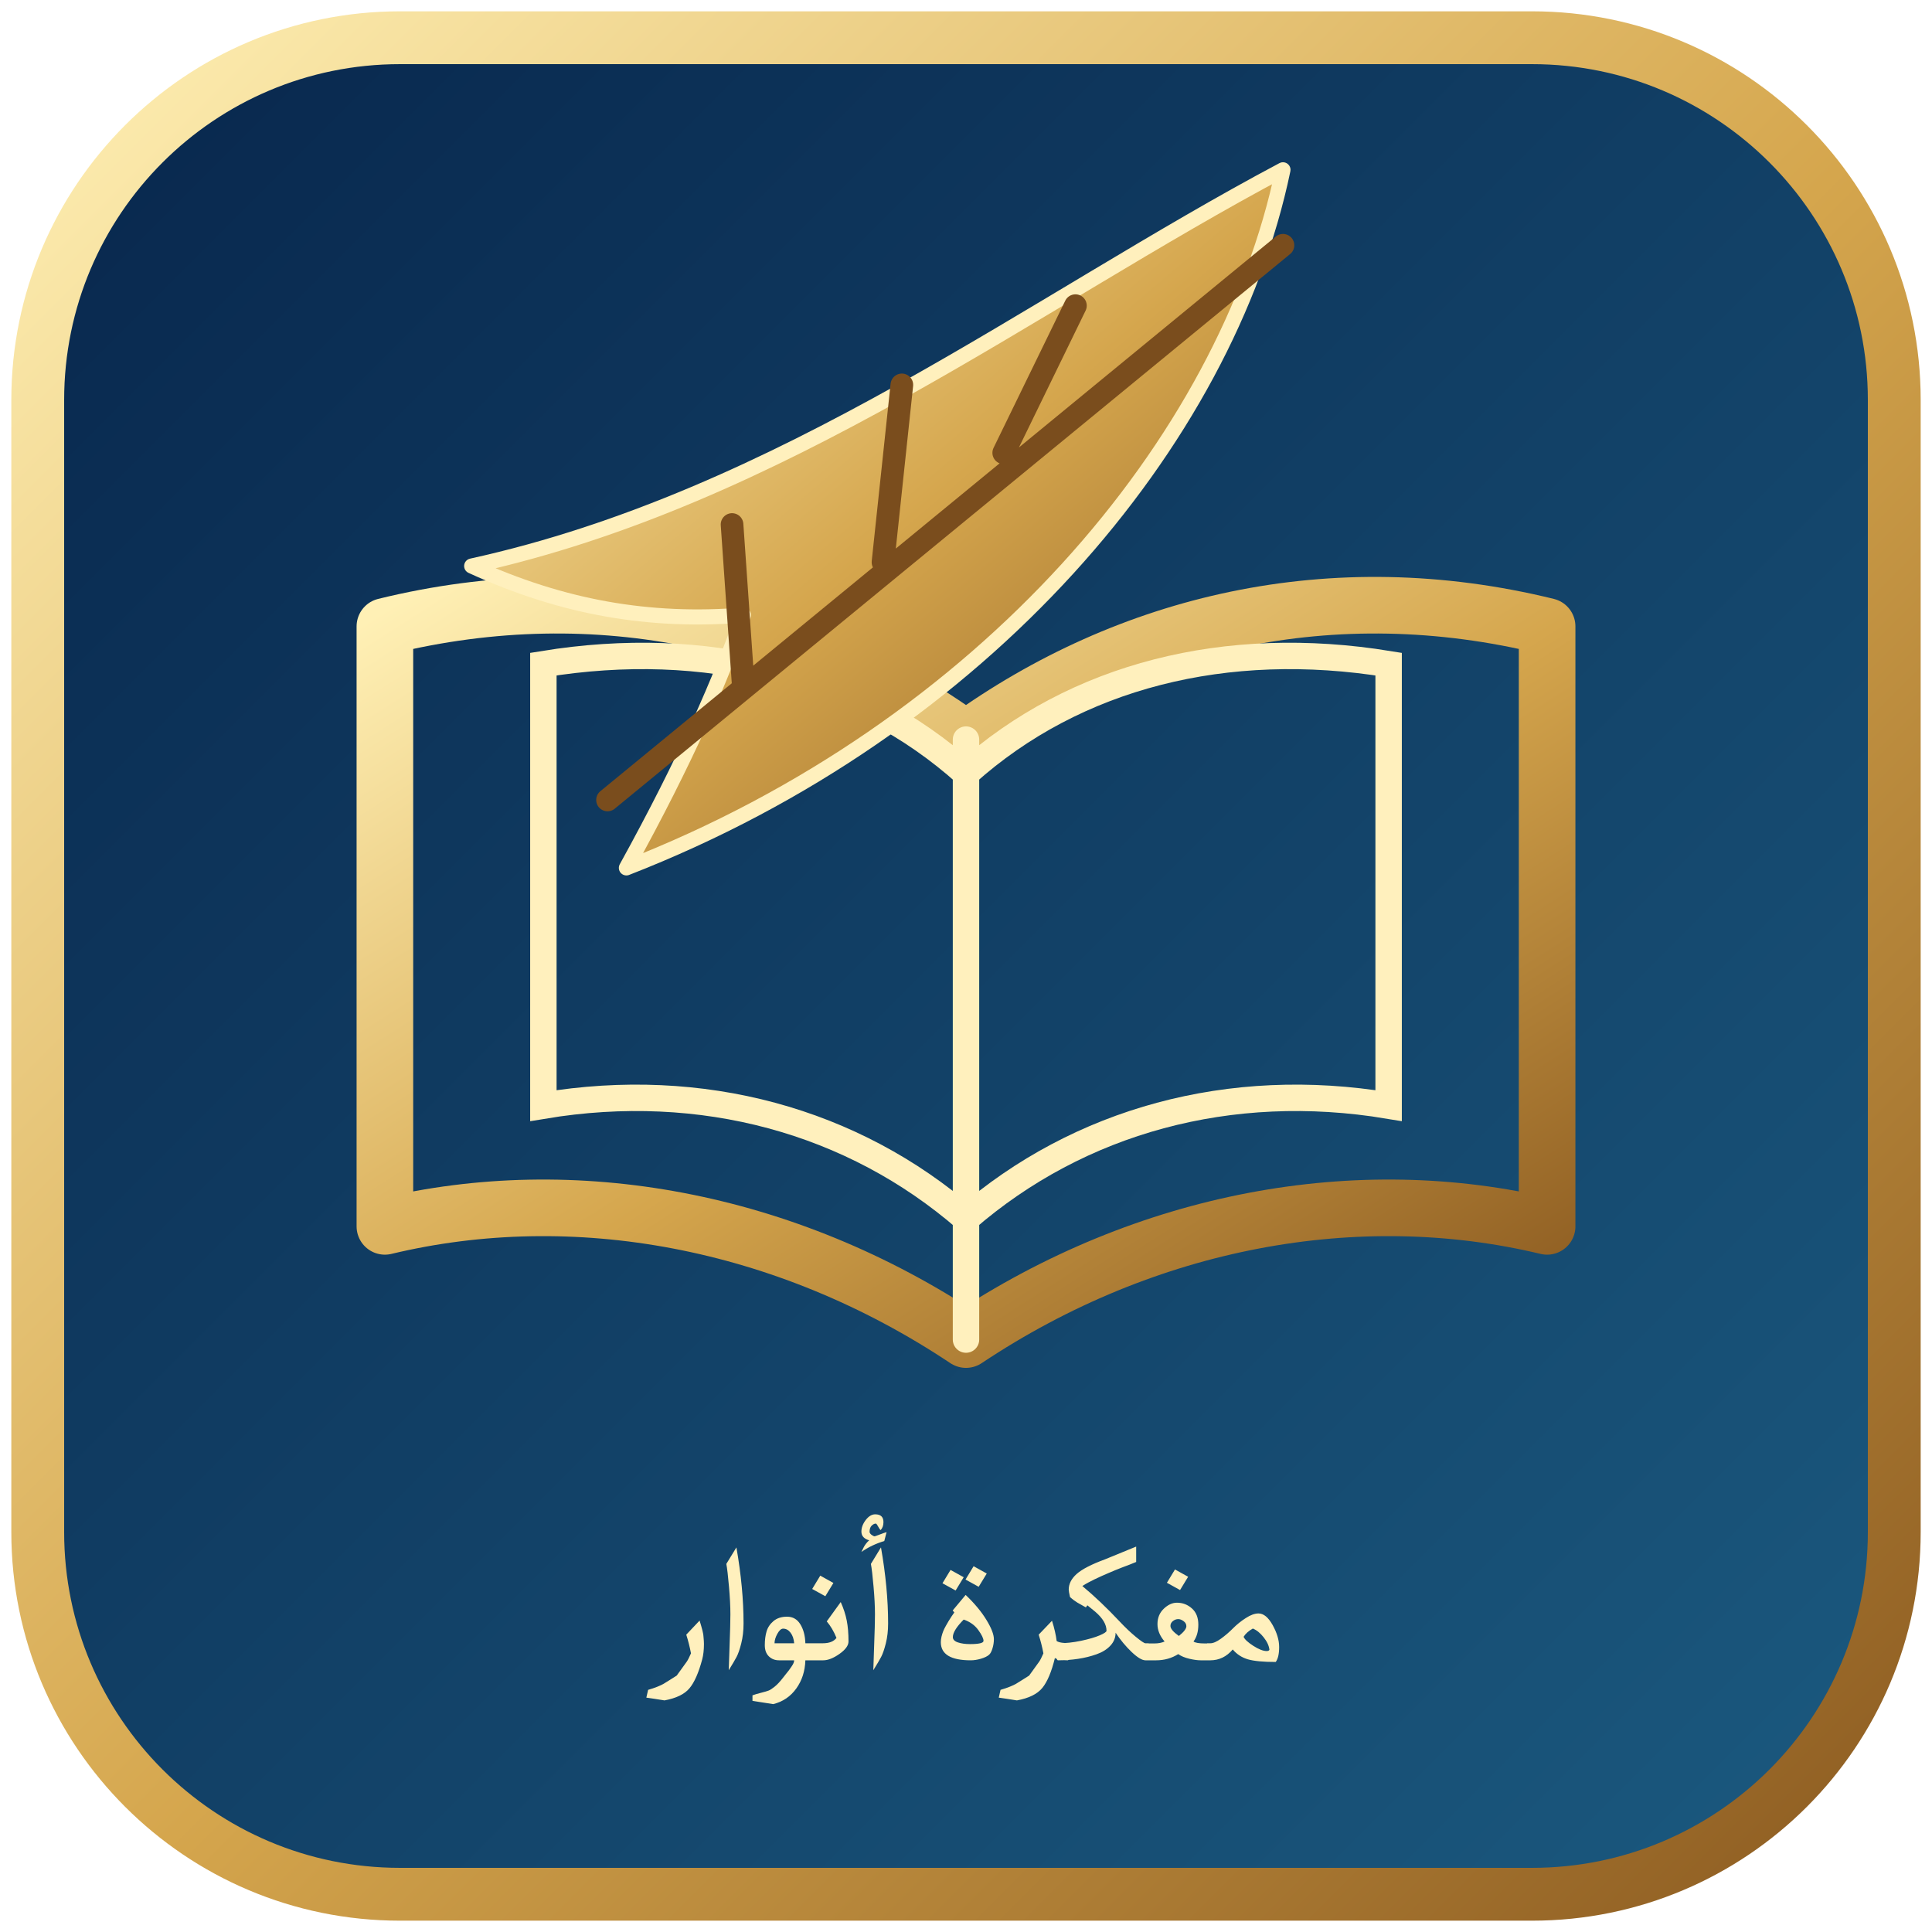
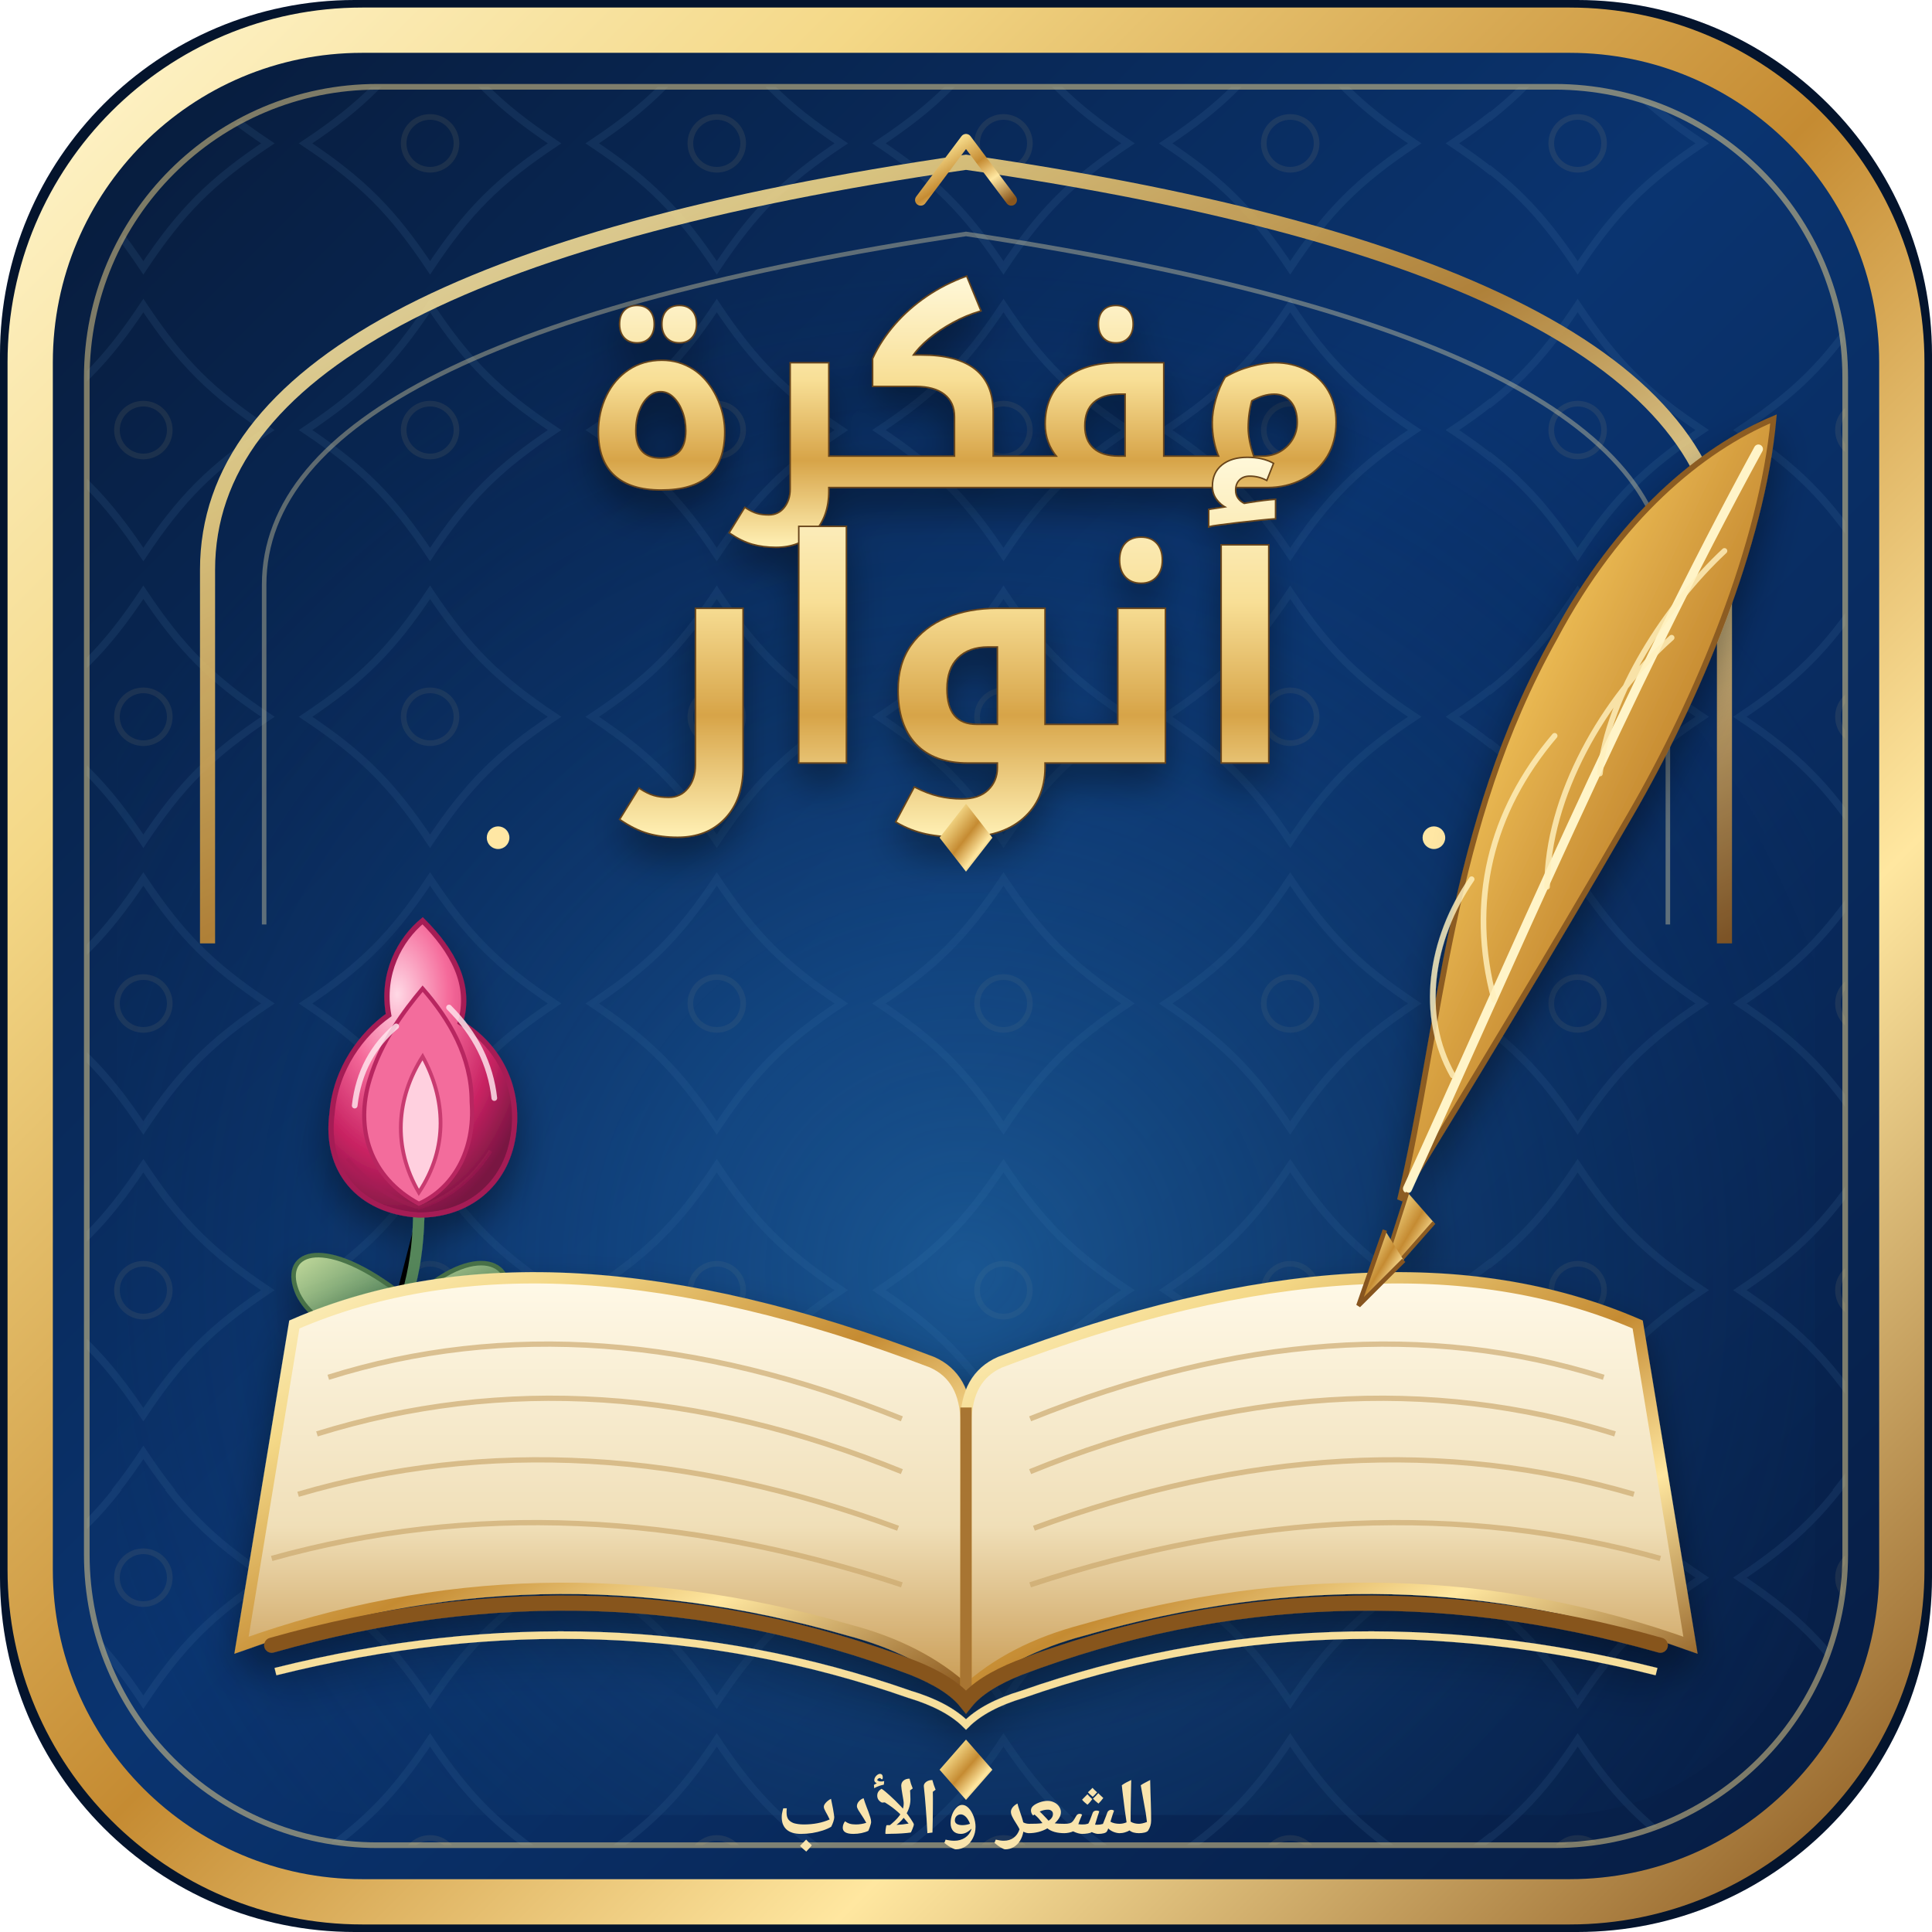
- <svg xmlns="http://www.w3.org/2000/svg" viewBox="0 0 512 512">
+ <svg xmlns="http://www.w3.org/2000/svg" width="1024" height="1024" viewBox="0 0 512 512" role="img" aria-labelledby="title desc">
  <defs>
    <linearGradient id="bg" x1="0" y1="0" x2="1" y2="1">
-       <stop stop-color="#08264c" />
-       <stop offset="1" stop-color="#1b5a80" />
+       <stop offset="0" stop-color="#071a38" />
+       <stop offset=".48" stop-color="#0a3470" />
+       <stop offset="1" stop-color="#061b40" />
    </linearGradient>
+     <radialGradient id="glow" cx="50%" cy="68%" r="60%">
+       <stop stop-color="#2775b4" stop-opacity=".56" />
+       <stop offset="1" stop-color="#0b2b5a" stop-opacity="0" />
+     </radialGradient>
    <linearGradient id="gold" x1="0" y1="0" x2="1" y2="1">
-       <stop stop-color="#fff0b5" />
-       <stop offset=".52" stop-color="#d5a64d" />
-       <stop offset="1" stop-color="#8b5a20" />
+       <stop stop-color="#fff6cf" />
+       <stop offset=".22" stop-color="#f4d887" />
+       <stop offset=".5" stop-color="#c58b32" />
+       <stop offset=".72" stop-color="#ffe7a0" />
+       <stop offset="1" stop-color="#8a571d" />
    </linearGradient>
+     <linearGradient id="goldText" x1="0" y1="0" x2="0" y2="1">
+       <stop stop-color="#fff8d9" />
+       <stop offset=".38" stop-color="#f8df96" />
+       <stop offset=".68" stop-color="#d7a448" />
+       <stop offset="1" stop-color="#fff0b4" />
+     </linearGradient>
+     <linearGradient id="paper" x1="0" y1="0" x2="0" y2="1">
+       <stop stop-color="#fff9e8" />
+       <stop offset=".6" stop-color="#f0dfb8" />
+       <stop offset="1" stop-color="#c99b53" />
+     </linearGradient>
+     <linearGradient id="feather" x1="0" y1="0" x2="1" y2="1">
+       <stop stop-color="#fff1ae" />
+       <stop offset=".32" stop-color="#edbd56" />
+       <stop offset=".68" stop-color="#b87824" />
+       <stop offset="1" stop-color="#fff0bc" />
+     </linearGradient>
+     <radialGradient id="rose" cx="36%" cy="25%" r="78%">
+       <stop stop-color="#ffd8e5" />
+       <stop offset=".36" stop-color="#f56b9b" />
+       <stop offset=".72" stop-color="#c82262" />
+       <stop offset="1" stop-color="#791642" />
+     </radialGradient>
+     <linearGradient id="leaf" x1="0" y1="0" x2="1" y2="1">
+       <stop stop-color="#c5dc9d" />
+       <stop offset="1" stop-color="#39734f" />
+     </linearGradient>
+     <pattern id="arabesque" width="76" height="76" patternUnits="userSpaceOnUse">
+       <path d="M38 5C48 20 56 28 71 38 56 48 48 56 38 71 28 56 20 48 5 38 20 28 28 20 38 5Z" fill="none" stroke="#6ba0ce" stroke-opacity=".11" stroke-width="2" />
+       <circle cx="38" cy="38" r="7" fill="none" stroke="#d8b56e" stroke-opacity=".1" stroke-width="1.5" />
+     </pattern>
+     <filter id="shadow" x="-30%" y="-30%" width="160%" height="170%">
+       <feGaussianBlur in="SourceAlpha" stdDeviation="5" />
+       <feOffset dy="5" />
+       <feComponentTransfer>
+         <feFuncA type="linear" slope=".4" />
+       </feComponentTransfer>
+       <feMerge>
+         <feMergeNode />
+         <feMergeNode in="SourceGraphic" />
+       </feMerge>
+     </filter>
  </defs>
-   <rect x="10" y="10" width="492" height="492" rx="96" fill="url(#bg)" stroke="url(#gold)" stroke-width="14" />
-   <path d="M256 355c-48-32-104-42-154-30V166c57-14 111-1 154 30 43-31 97-44 154-30v159c-50-12-106-2-154 30Z" fill="none" stroke="url(#gold)" stroke-width="15" stroke-linejoin="round" />
-   <path d="M256 196v159M256 205c-29-26-69-36-112-29v117c42-7 82 4 112 30m0-118c29-26 69-36 112-29v117c-42-7-82 4-112 30" fill="none" stroke="#fff0bd" stroke-width="7" stroke-linecap="round" />
-   <path d="M125 150c82-18 149-70 215-105-15 72-79 148-174 185 16-29 25-50 31-67-25 2-48-2-72-13Z" fill="url(#gold)" stroke="#fff0bd" stroke-width="4" stroke-linejoin="round" />
-   <path d="M161 212 340 65M197 182l-3-43m40 10 5-47m27 18 19-39" fill="none" stroke="#7a4d1d" stroke-width="6" stroke-linecap="round" />
-   <text x="256" y="440" text-anchor="middle" font-family="serif" font-size="43" font-weight="bold" fill="#fff0bd">مفكرة أنوار</text>
+   <rect width="512" height="512" rx="94" fill="#04142d" />
+   <rect x="8" y="8" width="496" height="496" rx="88" fill="url(#bg)" stroke="url(#gold)" stroke-width="12" />
+   <rect x="23" y="23" width="466" height="466" rx="77" fill="url(#arabesque)" stroke="#f4d88d" stroke-opacity=".5" stroke-width="1.5" />
+   <rect x="31" y="31" width="450" height="450" rx="69" fill="url(#glow)" />
+   <path d="M55 250V151Q55 72 256 43Q457 72 457 151V250" fill="none" stroke="url(#gold)" stroke-width="4" opacity=".88" />
+   <path d="M70 245V155Q70 90 256 62Q442 90 442 155V245" fill="none" stroke="#f9e6ad" stroke-opacity=".36" stroke-width="1.2" />
+   <path d="M244 53L256 37 268 53" fill="none" stroke="url(#gold)" stroke-width="3" stroke-linecap="round" stroke-linejoin="round" />
+   <g text-anchor="middle" direction="rtl" unicode-bidi="plaintext" filter="url(#shadow)" fill="url(#goldText)" stroke="#68451b" stroke-width=".8" paint-order="stroke fill">
+     <text x="256" y="129" font-family="Noto Kufi Arabic, Noto Naskh Arabic, Tahoma, serif" font-size="66" font-weight="700">مفكرة</text>
+     <text x="256" y="202" font-family="Noto Kufi Arabic, Noto Naskh Arabic, Tahoma, serif" font-size="82" font-weight="700">أنوار</text>
+   </g>
+   <path d="M142 222H217M295 222H370" stroke="url(#gold)" stroke-width="2" stroke-linecap="round" />
+   <path d="M256 213l7 9-7 9-7-9 7-9Z" fill="url(#gold)" />
+   <circle cx="132" cy="222" r="3" fill="#ffe7a4" />
+   <circle cx="380" cy="222" r="3" fill="#ffe7a4" />
+   <g filter="url(#shadow)" transform="translate(76 244)">
+     <path d="M35 76C35 91 32 103 25 115" stroke="#54865a" stroke-width="3" stroke-linecap="round" />
+     <path d="M29 98C9 83-2 88 3 99c5 10 18 12 26 5" fill="url(#leaf)" stroke="#48734a" stroke-width="1.2" />
+     <path d="M30 104C47 85 61 89 58 100c-3 10-17 14-28 8" fill="url(#leaf)" stroke="#48734a" stroke-width="1.2" />
+     <path d="M35 78C19 77 10 66 12 51 13 39 20 30 27 25 25 14 30 5 36 0 44 8 49 17 46 27 56 33 62 44 60 57 58 70 48 78 35 78Z" fill="url(#rose)" stroke="#a51c55" stroke-width="1.4" />
+     <path d="M35 75C22 68 18 55 22 42 25 32 31 24 36 18 43 26 49 36 49 48 50 61 44 71 35 75Z" fill="#f36c9c" stroke="#b82761" stroke-width="1.1" />
+     <path d="M35 72C28 60 29 47 36 36 42 47 43 60 35 72Z" fill="#ffd0df" stroke="#c83b70" stroke-width="1" />
+     <path d="M18 49C19 40 23 33 29 28M43 23C50 30 54 38 55 47" fill="none" stroke="#ffe8ef" stroke-width="1.5" stroke-linecap="round" opacity=".82" />
+     <path d="M16 63C22 70 28 74 35 76 42 74 49 69 54 61" fill="none" stroke="#a51c55" stroke-width="1" opacity=".4" />
+   </g>
+   <g filter="url(#shadow)">
+     <path d="M371 318C382 272 384 219 412 169 429 137 451 119 470 111 467 144 450 185 432 216 410 254 390 287 371 318Z" fill="url(#feather)" stroke="#8c5b22" stroke-width="1.5" />
+     <path d="M373 315C399 258 431 183 466 119" fill="none" stroke="#fff4c8" stroke-width="2.4" stroke-linecap="round" />
+     <path d="M396 265C389 239 395 215 412 195M410 235C410 211 425 185 443 169M424 205C426 184 442 160 457 146M385 285C376 269 379 249 390 233" fill="none" stroke="#fff0bd" stroke-width="1.5" stroke-linecap="round" opacity=".82" />
+     <path d="M373 316l-8 25 15-17" fill="url(#gold)" stroke="#8c5b22" stroke-width="1" />
+   </g>
+   <g filter="url(#shadow)">
+     <path d="M78 351Q145 322 247 361Q256 365 256 377V448Q244 437 225 432Q142 408 64 436Z" fill="url(#paper)" stroke="url(#gold)" stroke-width="3" />
+     <path d="M434 351Q367 322 265 361Q256 365 256 377V448Q268 437 287 432Q370 408 448 436Z" fill="url(#paper)" stroke="url(#gold)" stroke-width="3" />
+     <path d="M256 373V449" stroke="#a87530" stroke-width="3" />
+     <path d="M87 365Q157 343 239 376M84 380Q158 357 239 390M79 396Q154 374 238 405M72 413Q151 391 239 420" fill="none" stroke="#c9a66b" stroke-opacity=".65" stroke-width="1.4" />
+     <path d="M425 365Q355 343 273 376M428 380Q354 357 273 390M433 396Q358 374 274 405M440 413Q361 391 273 420" fill="none" stroke="#c9a66b" stroke-opacity=".65" stroke-width="1.4" />
+     <path d="M72 436Q160 411 242 442Q252 446 256 451Q260 446 270 442Q352 411 440 436" fill="none" stroke="#87551f" stroke-width="4" stroke-linecap="round" />
+     <path d="M73 443Q161 421 241 449Q251 452 256 457Q261 452 271 449Q351 421 439 443" fill="none" stroke="#f7df9c" stroke-width="2" />
+   </g>
+   <path d="M367 326l-7 20 12-12" fill="url(#gold)" stroke="#87551f" stroke-width="1.2" />
+   <path d="M142 469H370" stroke="url(#gold)" stroke-width="2" stroke-linecap="round" opacity=".9" />
+   <path d="M256 461l7 8-7 8-7-8 7-8Z" fill="url(#gold)" />
+   <text x="256" y="486" text-anchor="middle" direction="rtl" unicode-bidi="plaintext" fill="#f9e4ad" font-family="Noto Naskh Arabic, Tahoma, serif" font-size="21" font-weight="700">للشعر والأدب</text>
</svg>
